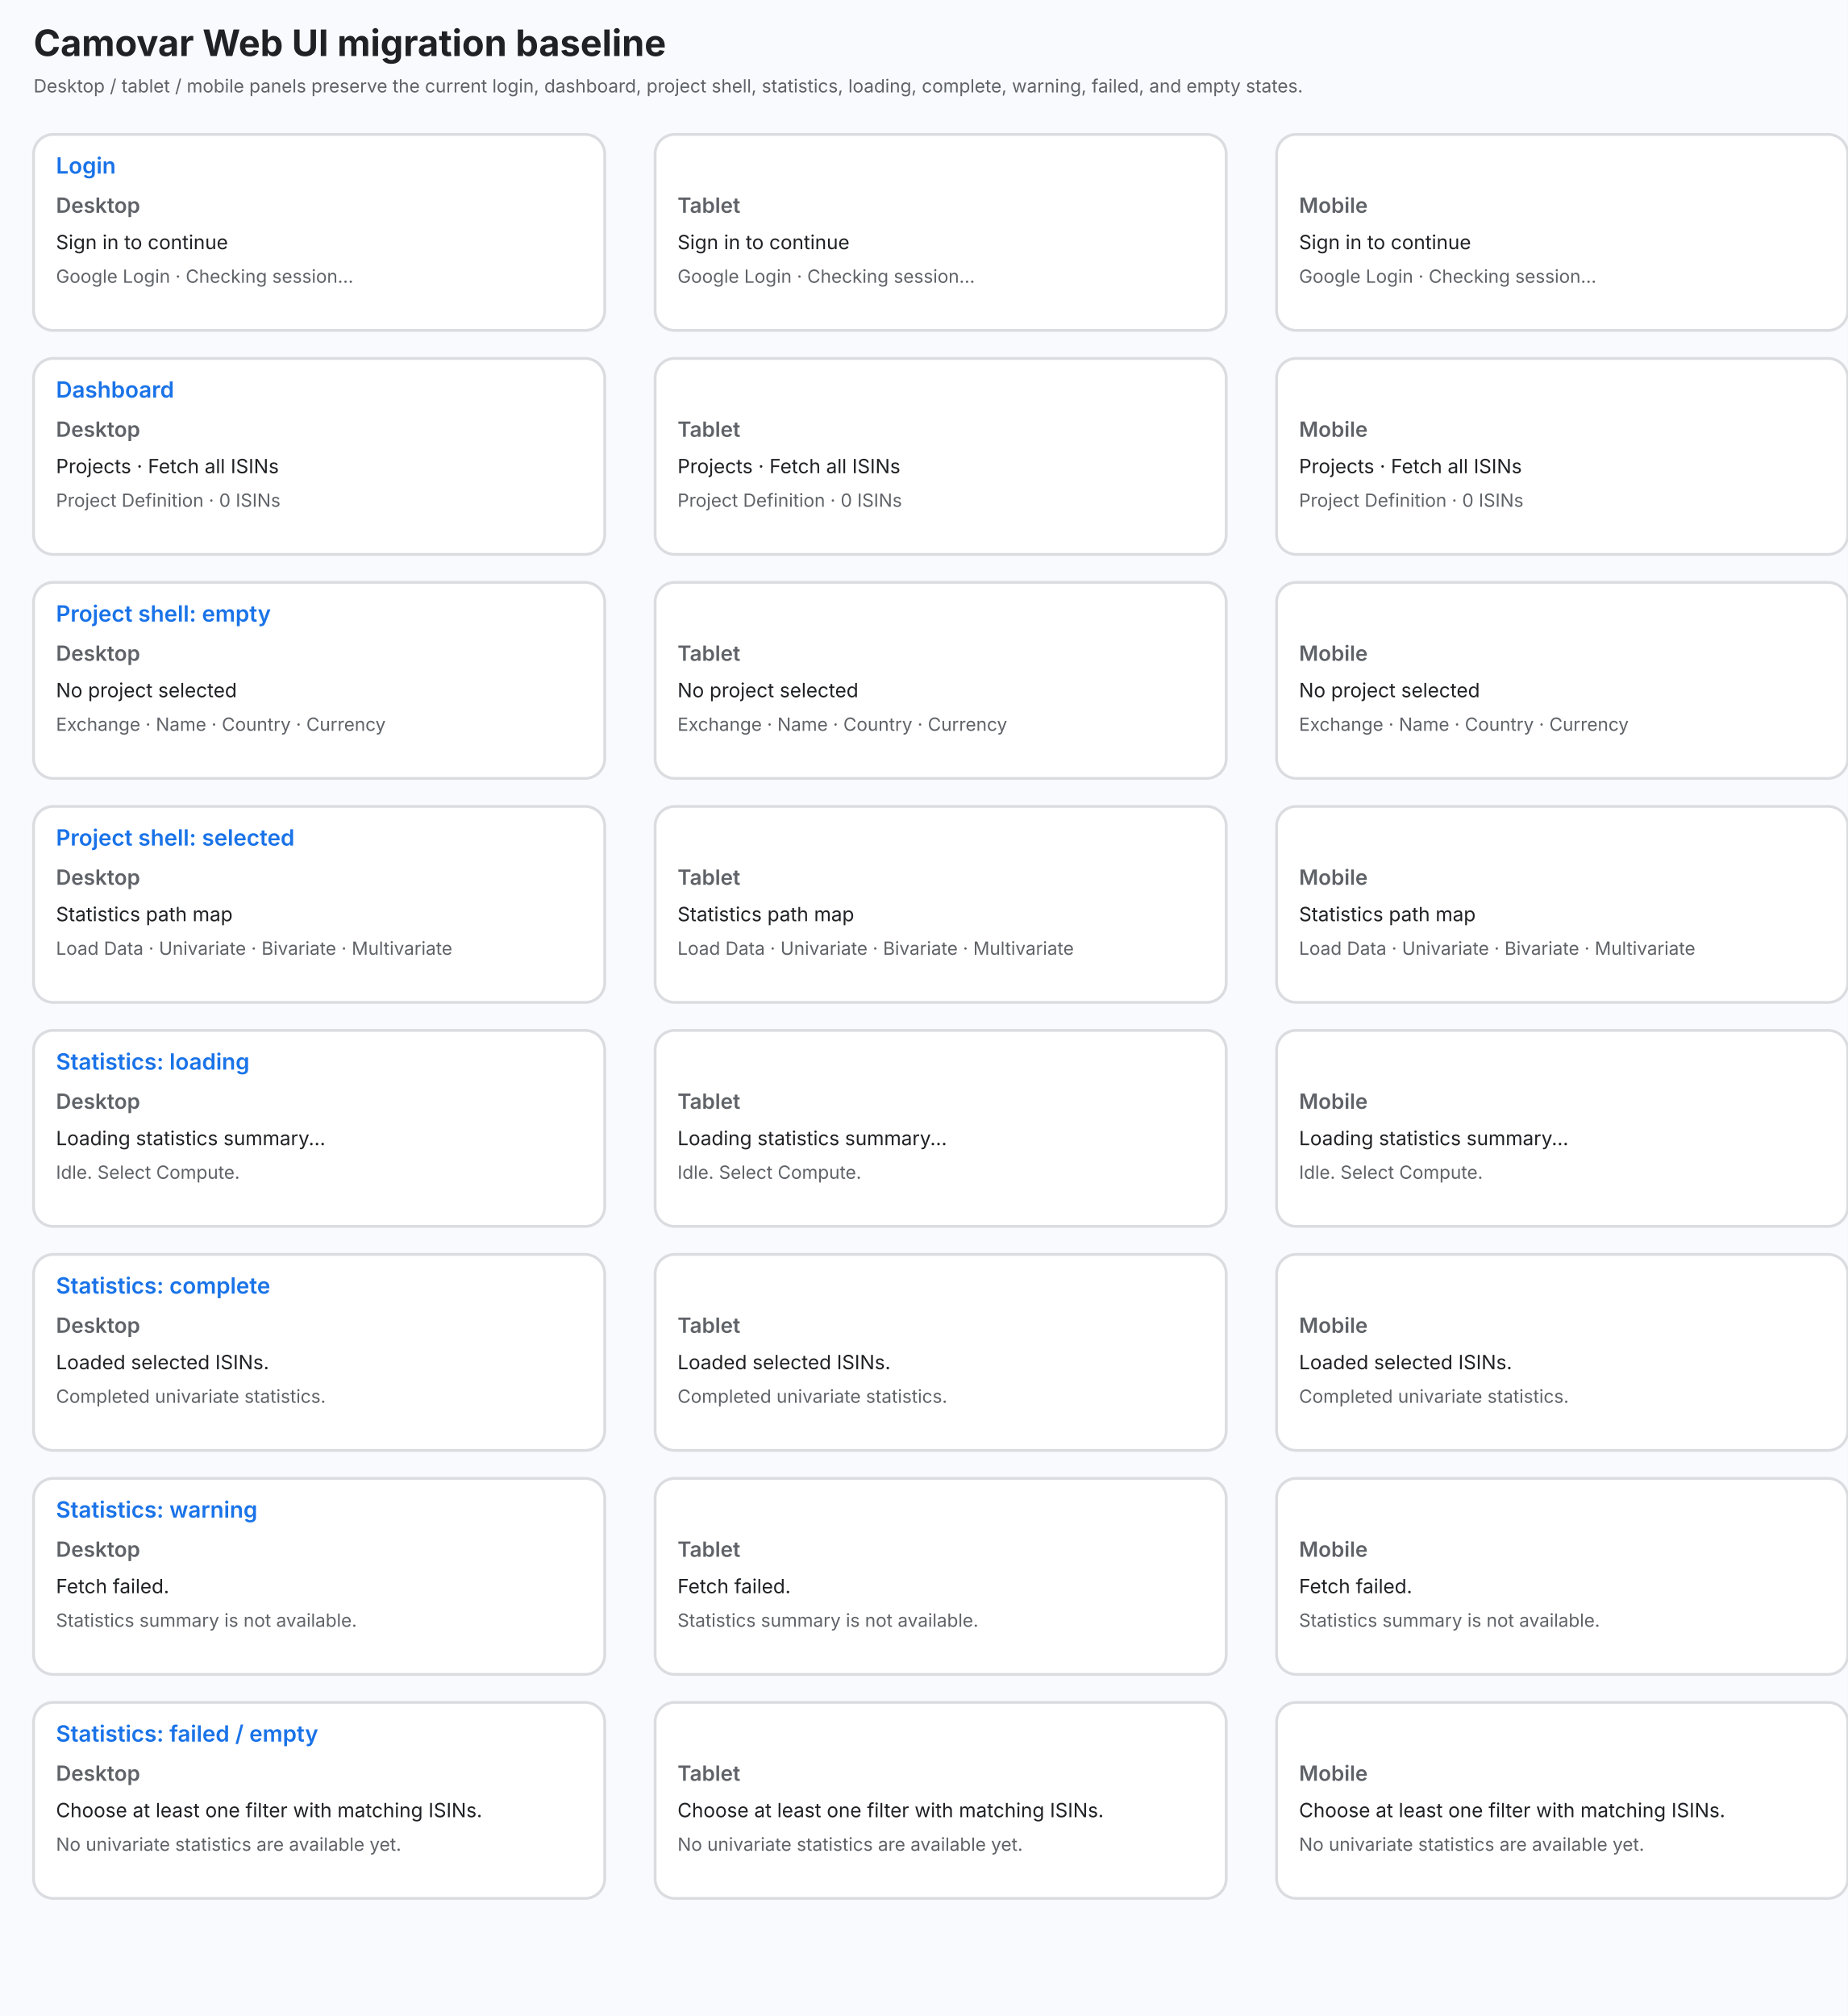
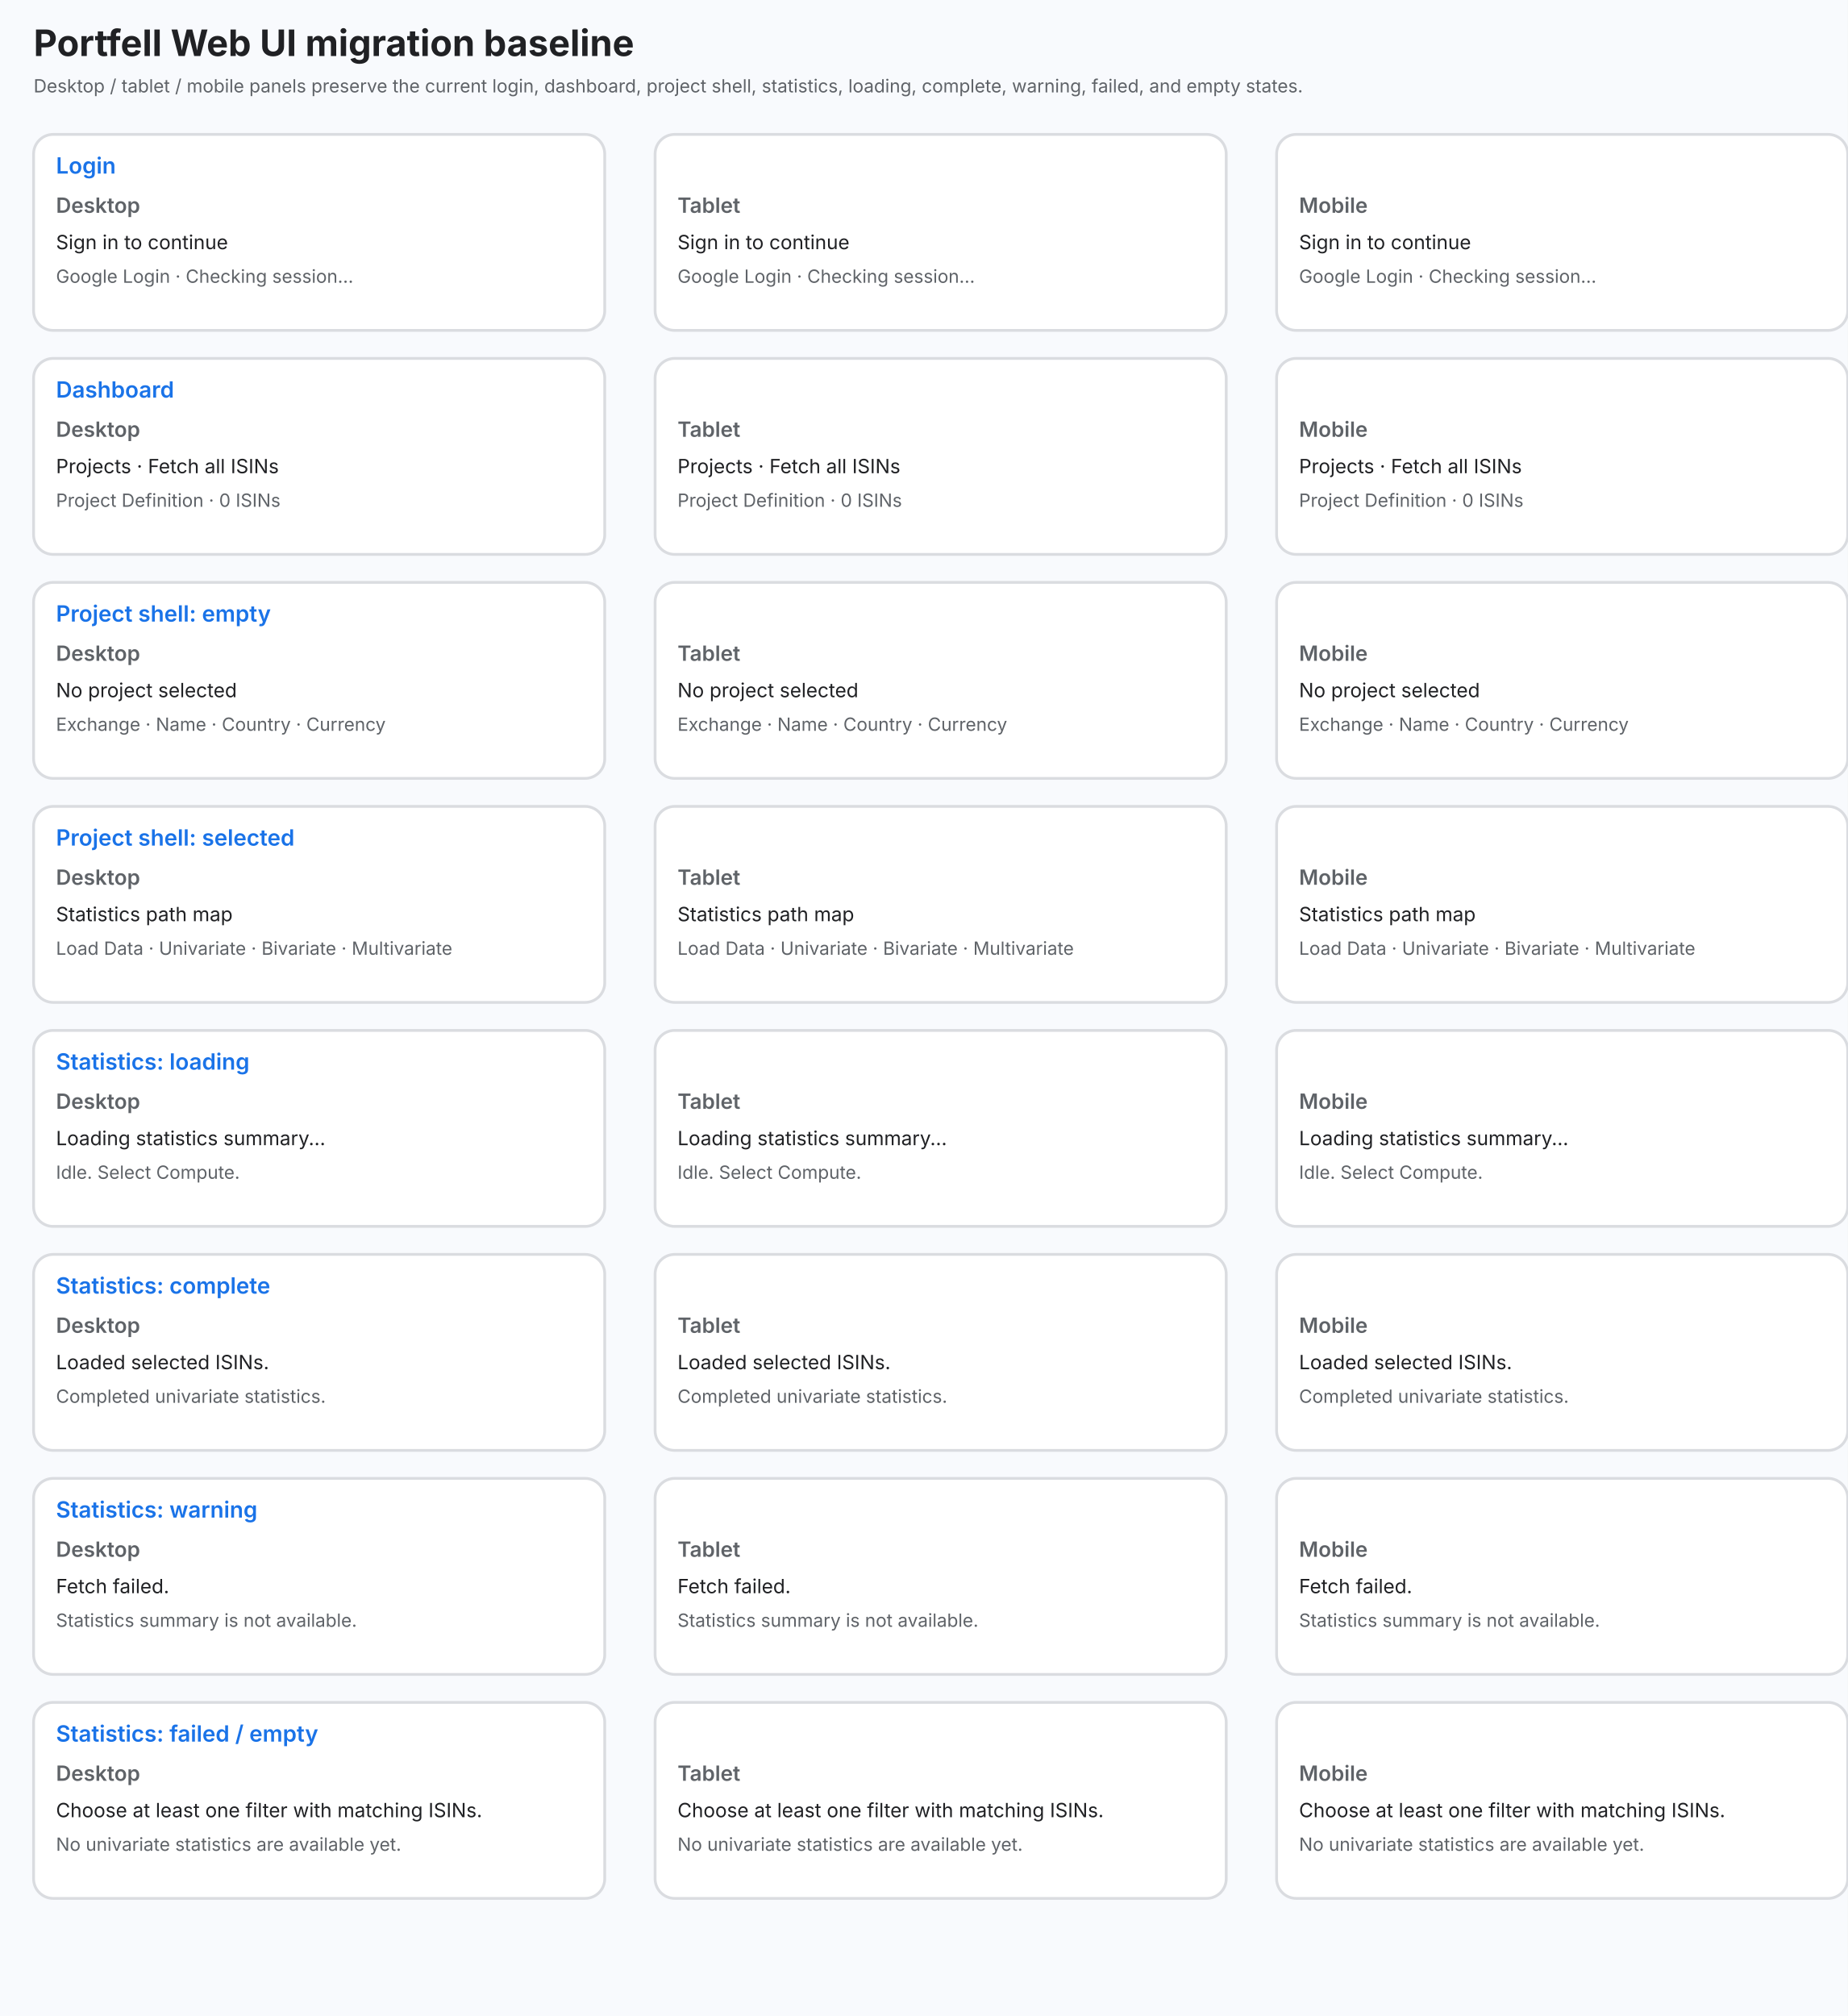
<svg xmlns="http://www.w3.org/2000/svg" width="1320" height="1440" viewBox="0 0 1320 1440" role="img" aria-labelledby="title desc">
  <style>
    .bg { fill: #f8fafd; }
    .panel { fill: #ffffff; stroke: #dadce0; stroke-width: 2; rx: 14; }
    .heading { font: 700 26px ui-sans-serif, system-ui, -apple-system, BlinkMacSystemFont, "Segoe UI", sans-serif; fill: #202124; }
    .subhead { font: 600 16px ui-sans-serif, system-ui, -apple-system, BlinkMacSystemFont, "Segoe UI", sans-serif; fill: #1a73e8; }
    .label { font: 600 15px ui-sans-serif, system-ui, -apple-system, BlinkMacSystemFont, "Segoe UI", sans-serif; fill: #5f6368; }
    .text { font: 14px ui-sans-serif, system-ui, -apple-system, BlinkMacSystemFont, "Segoe UI", sans-serif; fill: #202124; }
    .muted { font: 13px ui-sans-serif, system-ui, -apple-system, BlinkMacSystemFont, "Segoe UI", sans-serif; fill: #5f6368; }
  </style>
  <rect class="bg" x="0" y="0" width="1320" height="1440" />
-   <text class="heading" x="24" y="40">Camovar Web UI migration baseline</text>
+   <text class="heading" x="24" y="40">Portfell Web UI migration baseline</text>
  <text class="muted" x="24" y="66">Desktop / tablet / mobile panels preserve the current login, dashboard, project shell, statistics, loading, complete, warning, failed, and empty states.</text>
  <g transform="translate(24,96)">
    <rect class="panel" x="0" y="0" width="408" height="140" />
    <rect class="panel" x="444" y="0" width="408" height="140" />
    <rect class="panel" x="888" y="0" width="408" height="140" />
    <text class="subhead" x="16" y="28">Login</text>
    <text class="label" x="16" y="56">Desktop</text>
    <text class="text" x="16" y="82">Sign in to continue</text>
    <text class="muted" x="16" y="106">Google Login · Checking session...</text>
    <text class="label" x="460" y="56">Tablet</text>
    <text class="text" x="460" y="82">Sign in to continue</text>
    <text class="muted" x="460" y="106">Google Login · Checking session...</text>
    <text class="label" x="904" y="56">Mobile</text>
    <text class="text" x="904" y="82">Sign in to continue</text>
    <text class="muted" x="904" y="106">Google Login · Checking session...</text>
  </g>
  <g transform="translate(24,256)">
    <rect class="panel" x="0" y="0" width="408" height="140" />
    <rect class="panel" x="444" y="0" width="408" height="140" />
    <rect class="panel" x="888" y="0" width="408" height="140" />
    <text class="subhead" x="16" y="28">Dashboard</text>
    <text class="label" x="16" y="56">Desktop</text>
    <text class="text" x="16" y="82">Projects · Fetch all ISINs</text>
    <text class="muted" x="16" y="106">Project Definition · 0 ISINs</text>
    <text class="label" x="460" y="56">Tablet</text>
    <text class="text" x="460" y="82">Projects · Fetch all ISINs</text>
    <text class="muted" x="460" y="106">Project Definition · 0 ISINs</text>
    <text class="label" x="904" y="56">Mobile</text>
    <text class="text" x="904" y="82">Projects · Fetch all ISINs</text>
    <text class="muted" x="904" y="106">Project Definition · 0 ISINs</text>
  </g>
  <g transform="translate(24,416)">
    <rect class="panel" x="0" y="0" width="408" height="140" />
    <rect class="panel" x="444" y="0" width="408" height="140" />
    <rect class="panel" x="888" y="0" width="408" height="140" />
    <text class="subhead" x="16" y="28">Project shell: empty</text>
    <text class="label" x="16" y="56">Desktop</text>
    <text class="text" x="16" y="82">No project selected</text>
    <text class="muted" x="16" y="106">Exchange · Name · Country · Currency</text>
    <text class="label" x="460" y="56">Tablet</text>
    <text class="text" x="460" y="82">No project selected</text>
    <text class="muted" x="460" y="106">Exchange · Name · Country · Currency</text>
    <text class="label" x="904" y="56">Mobile</text>
    <text class="text" x="904" y="82">No project selected</text>
    <text class="muted" x="904" y="106">Exchange · Name · Country · Currency</text>
  </g>
  <g transform="translate(24,576)">
    <rect class="panel" x="0" y="0" width="408" height="140" />
    <rect class="panel" x="444" y="0" width="408" height="140" />
    <rect class="panel" x="888" y="0" width="408" height="140" />
    <text class="subhead" x="16" y="28">Project shell: selected</text>
    <text class="label" x="16" y="56">Desktop</text>
    <text class="text" x="16" y="82">Statistics path map</text>
    <text class="muted" x="16" y="106">Load Data · Univariate · Bivariate · Multivariate</text>
    <text class="label" x="460" y="56">Tablet</text>
    <text class="text" x="460" y="82">Statistics path map</text>
    <text class="muted" x="460" y="106">Load Data · Univariate · Bivariate · Multivariate</text>
    <text class="label" x="904" y="56">Mobile</text>
    <text class="text" x="904" y="82">Statistics path map</text>
    <text class="muted" x="904" y="106">Load Data · Univariate · Bivariate · Multivariate</text>
  </g>
  <g transform="translate(24,736)">
    <rect class="panel" x="0" y="0" width="408" height="140" />
    <rect class="panel" x="444" y="0" width="408" height="140" />
    <rect class="panel" x="888" y="0" width="408" height="140" />
    <text class="subhead" x="16" y="28">Statistics: loading</text>
    <text class="label" x="16" y="56">Desktop</text>
    <text class="text" x="16" y="82">Loading statistics summary...</text>
    <text class="muted" x="16" y="106">Idle. Select Compute.</text>
    <text class="label" x="460" y="56">Tablet</text>
    <text class="text" x="460" y="82">Loading statistics summary...</text>
    <text class="muted" x="460" y="106">Idle. Select Compute.</text>
    <text class="label" x="904" y="56">Mobile</text>
    <text class="text" x="904" y="82">Loading statistics summary...</text>
    <text class="muted" x="904" y="106">Idle. Select Compute.</text>
  </g>
  <g transform="translate(24,896)">
    <rect class="panel" x="0" y="0" width="408" height="140" />
    <rect class="panel" x="444" y="0" width="408" height="140" />
    <rect class="panel" x="888" y="0" width="408" height="140" />
    <text class="subhead" x="16" y="28">Statistics: complete</text>
    <text class="label" x="16" y="56">Desktop</text>
    <text class="text" x="16" y="82">Loaded selected ISINs.</text>
    <text class="muted" x="16" y="106">Completed univariate statistics.</text>
    <text class="label" x="460" y="56">Tablet</text>
    <text class="text" x="460" y="82">Loaded selected ISINs.</text>
    <text class="muted" x="460" y="106">Completed univariate statistics.</text>
    <text class="label" x="904" y="56">Mobile</text>
    <text class="text" x="904" y="82">Loaded selected ISINs.</text>
    <text class="muted" x="904" y="106">Completed univariate statistics.</text>
  </g>
  <g transform="translate(24,1056)">
    <rect class="panel" x="0" y="0" width="408" height="140" />
    <rect class="panel" x="444" y="0" width="408" height="140" />
    <rect class="panel" x="888" y="0" width="408" height="140" />
    <text class="subhead" x="16" y="28">Statistics: warning</text>
    <text class="label" x="16" y="56">Desktop</text>
    <text class="text" x="16" y="82">Fetch failed.</text>
    <text class="muted" x="16" y="106">Statistics summary is not available.</text>
    <text class="label" x="460" y="56">Tablet</text>
    <text class="text" x="460" y="82">Fetch failed.</text>
    <text class="muted" x="460" y="106">Statistics summary is not available.</text>
    <text class="label" x="904" y="56">Mobile</text>
    <text class="text" x="904" y="82">Fetch failed.</text>
    <text class="muted" x="904" y="106">Statistics summary is not available.</text>
  </g>
  <g transform="translate(24,1216)">
    <rect class="panel" x="0" y="0" width="408" height="140" />
    <rect class="panel" x="444" y="0" width="408" height="140" />
    <rect class="panel" x="888" y="0" width="408" height="140" />
    <text class="subhead" x="16" y="28">Statistics: failed / empty</text>
    <text class="label" x="16" y="56">Desktop</text>
    <text class="text" x="16" y="82">Choose at least one filter with matching ISINs.</text>
    <text class="muted" x="16" y="106">No univariate statistics are available yet.</text>
    <text class="label" x="460" y="56">Tablet</text>
    <text class="text" x="460" y="82">Choose at least one filter with matching ISINs.</text>
    <text class="muted" x="460" y="106">No univariate statistics are available yet.</text>
    <text class="label" x="904" y="56">Mobile</text>
    <text class="text" x="904" y="82">Choose at least one filter with matching ISINs.</text>
    <text class="muted" x="904" y="106">No univariate statistics are available yet.</text>
  </g>
</svg>
